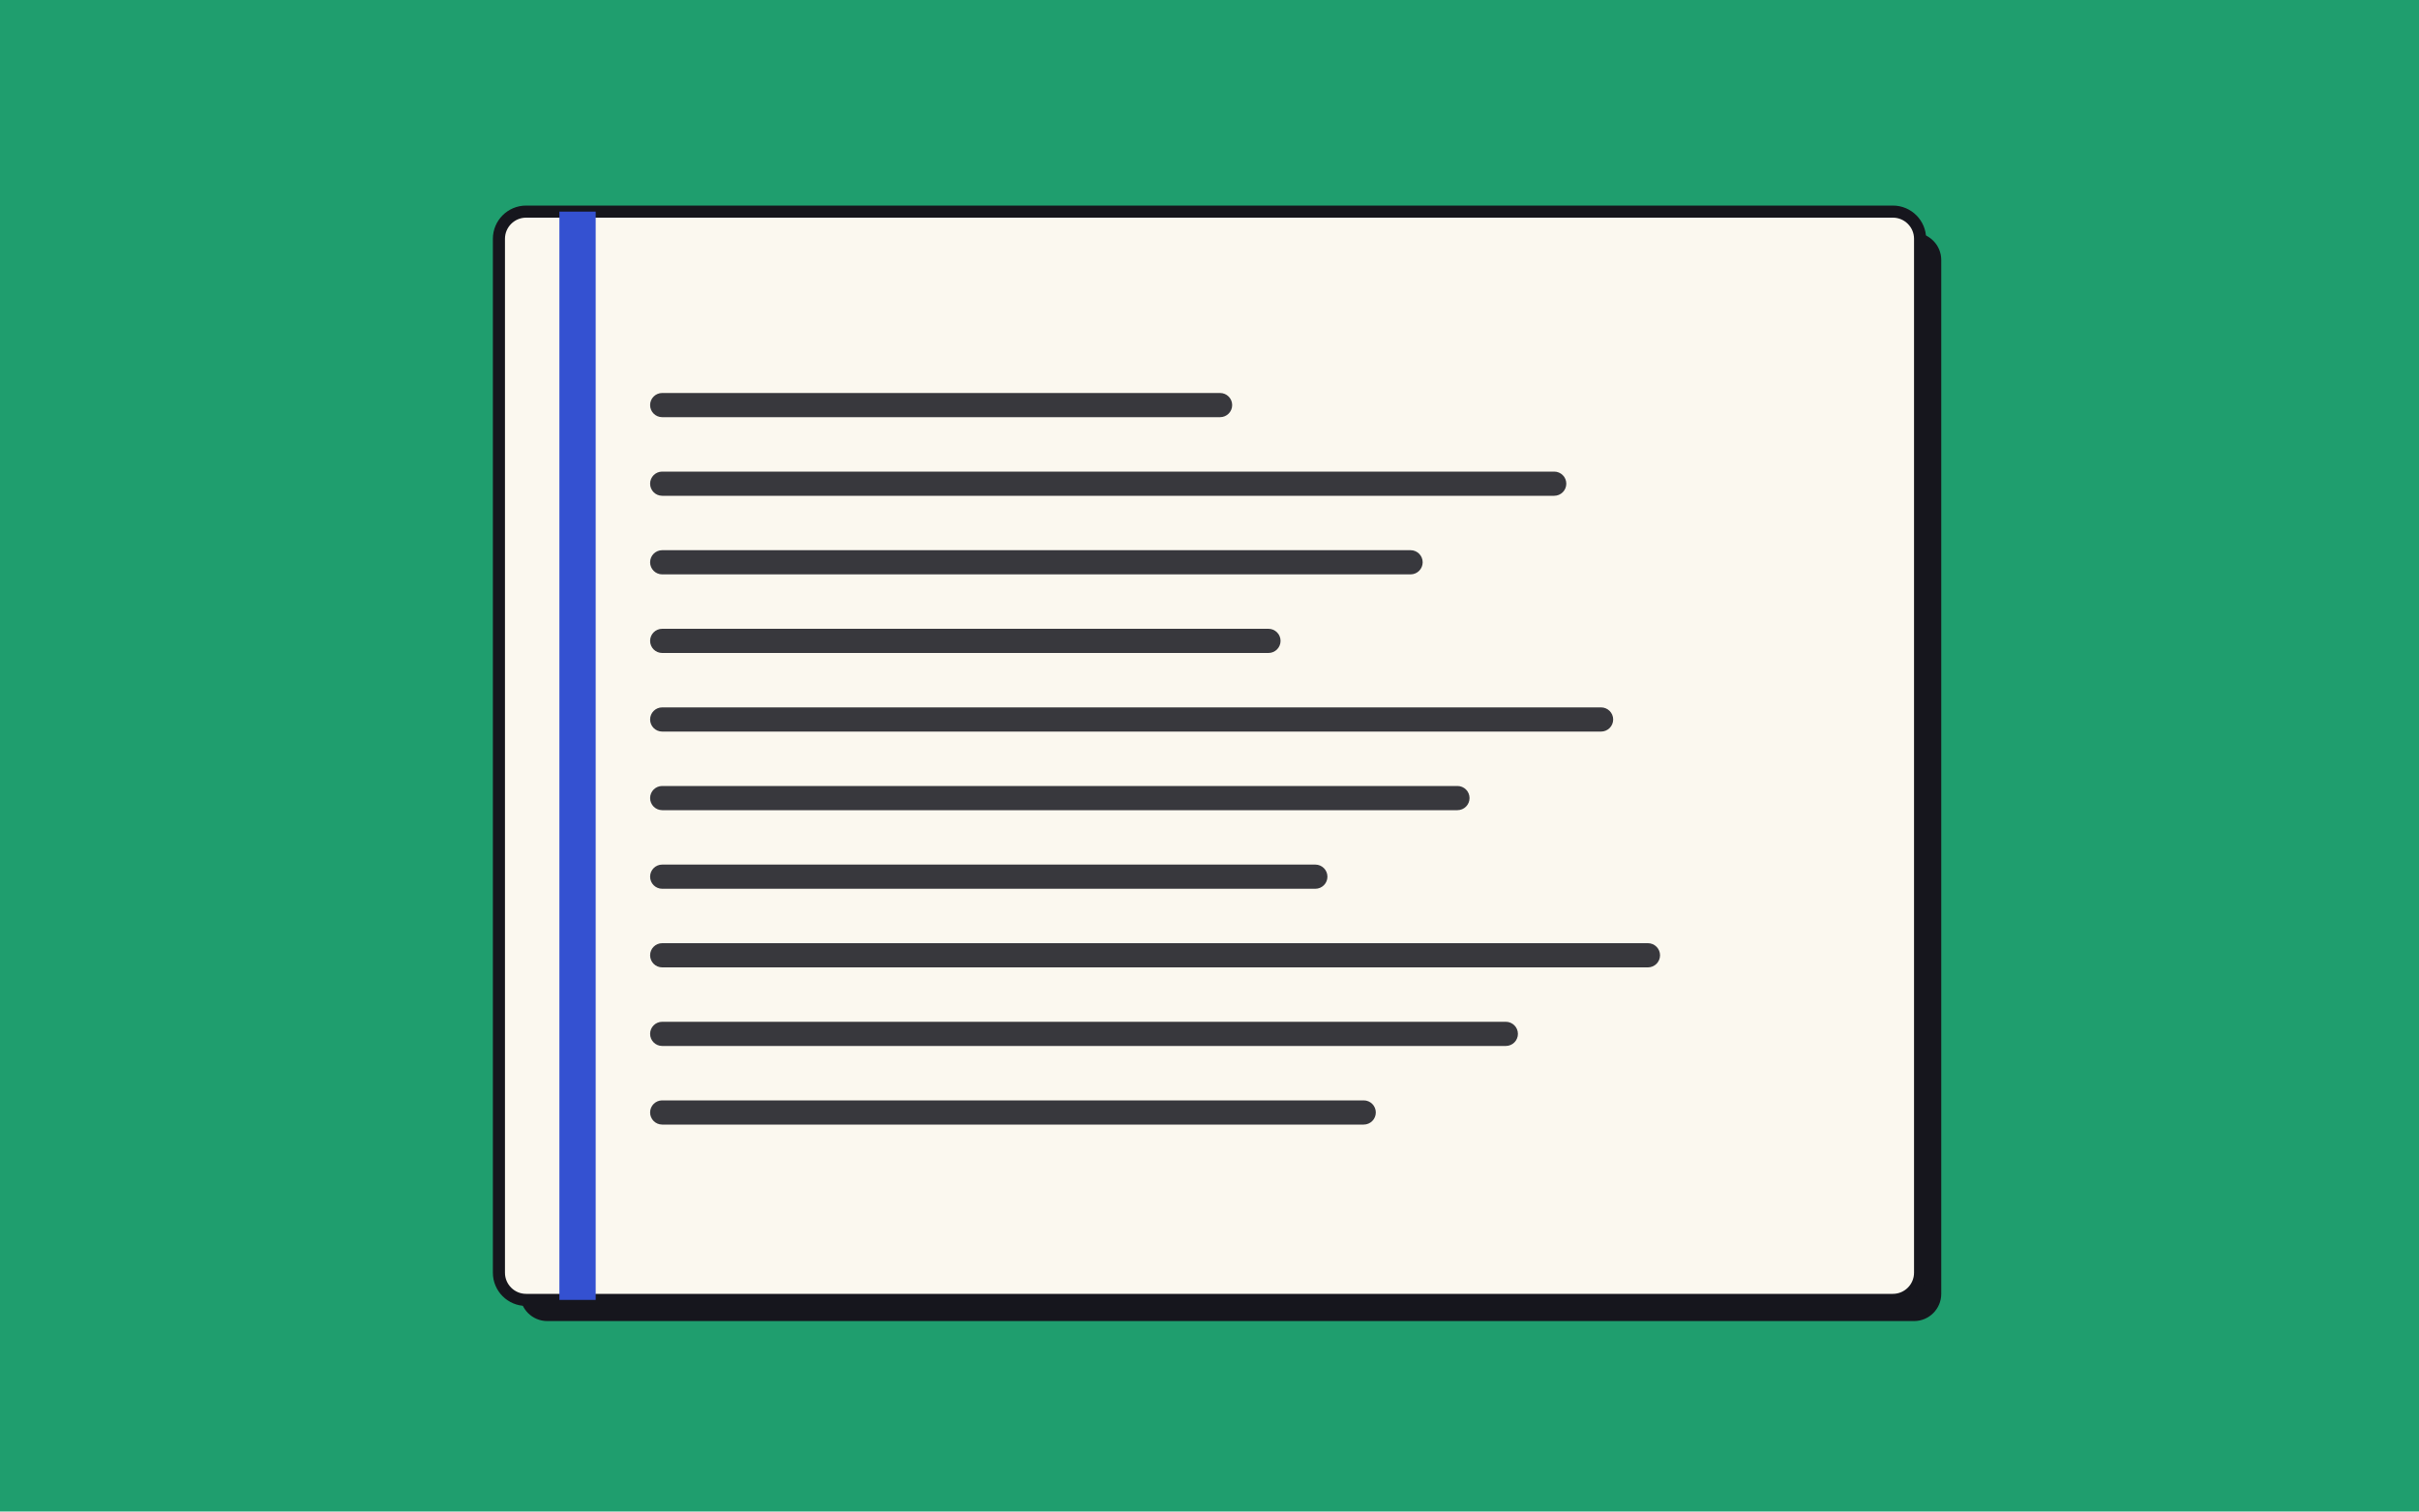
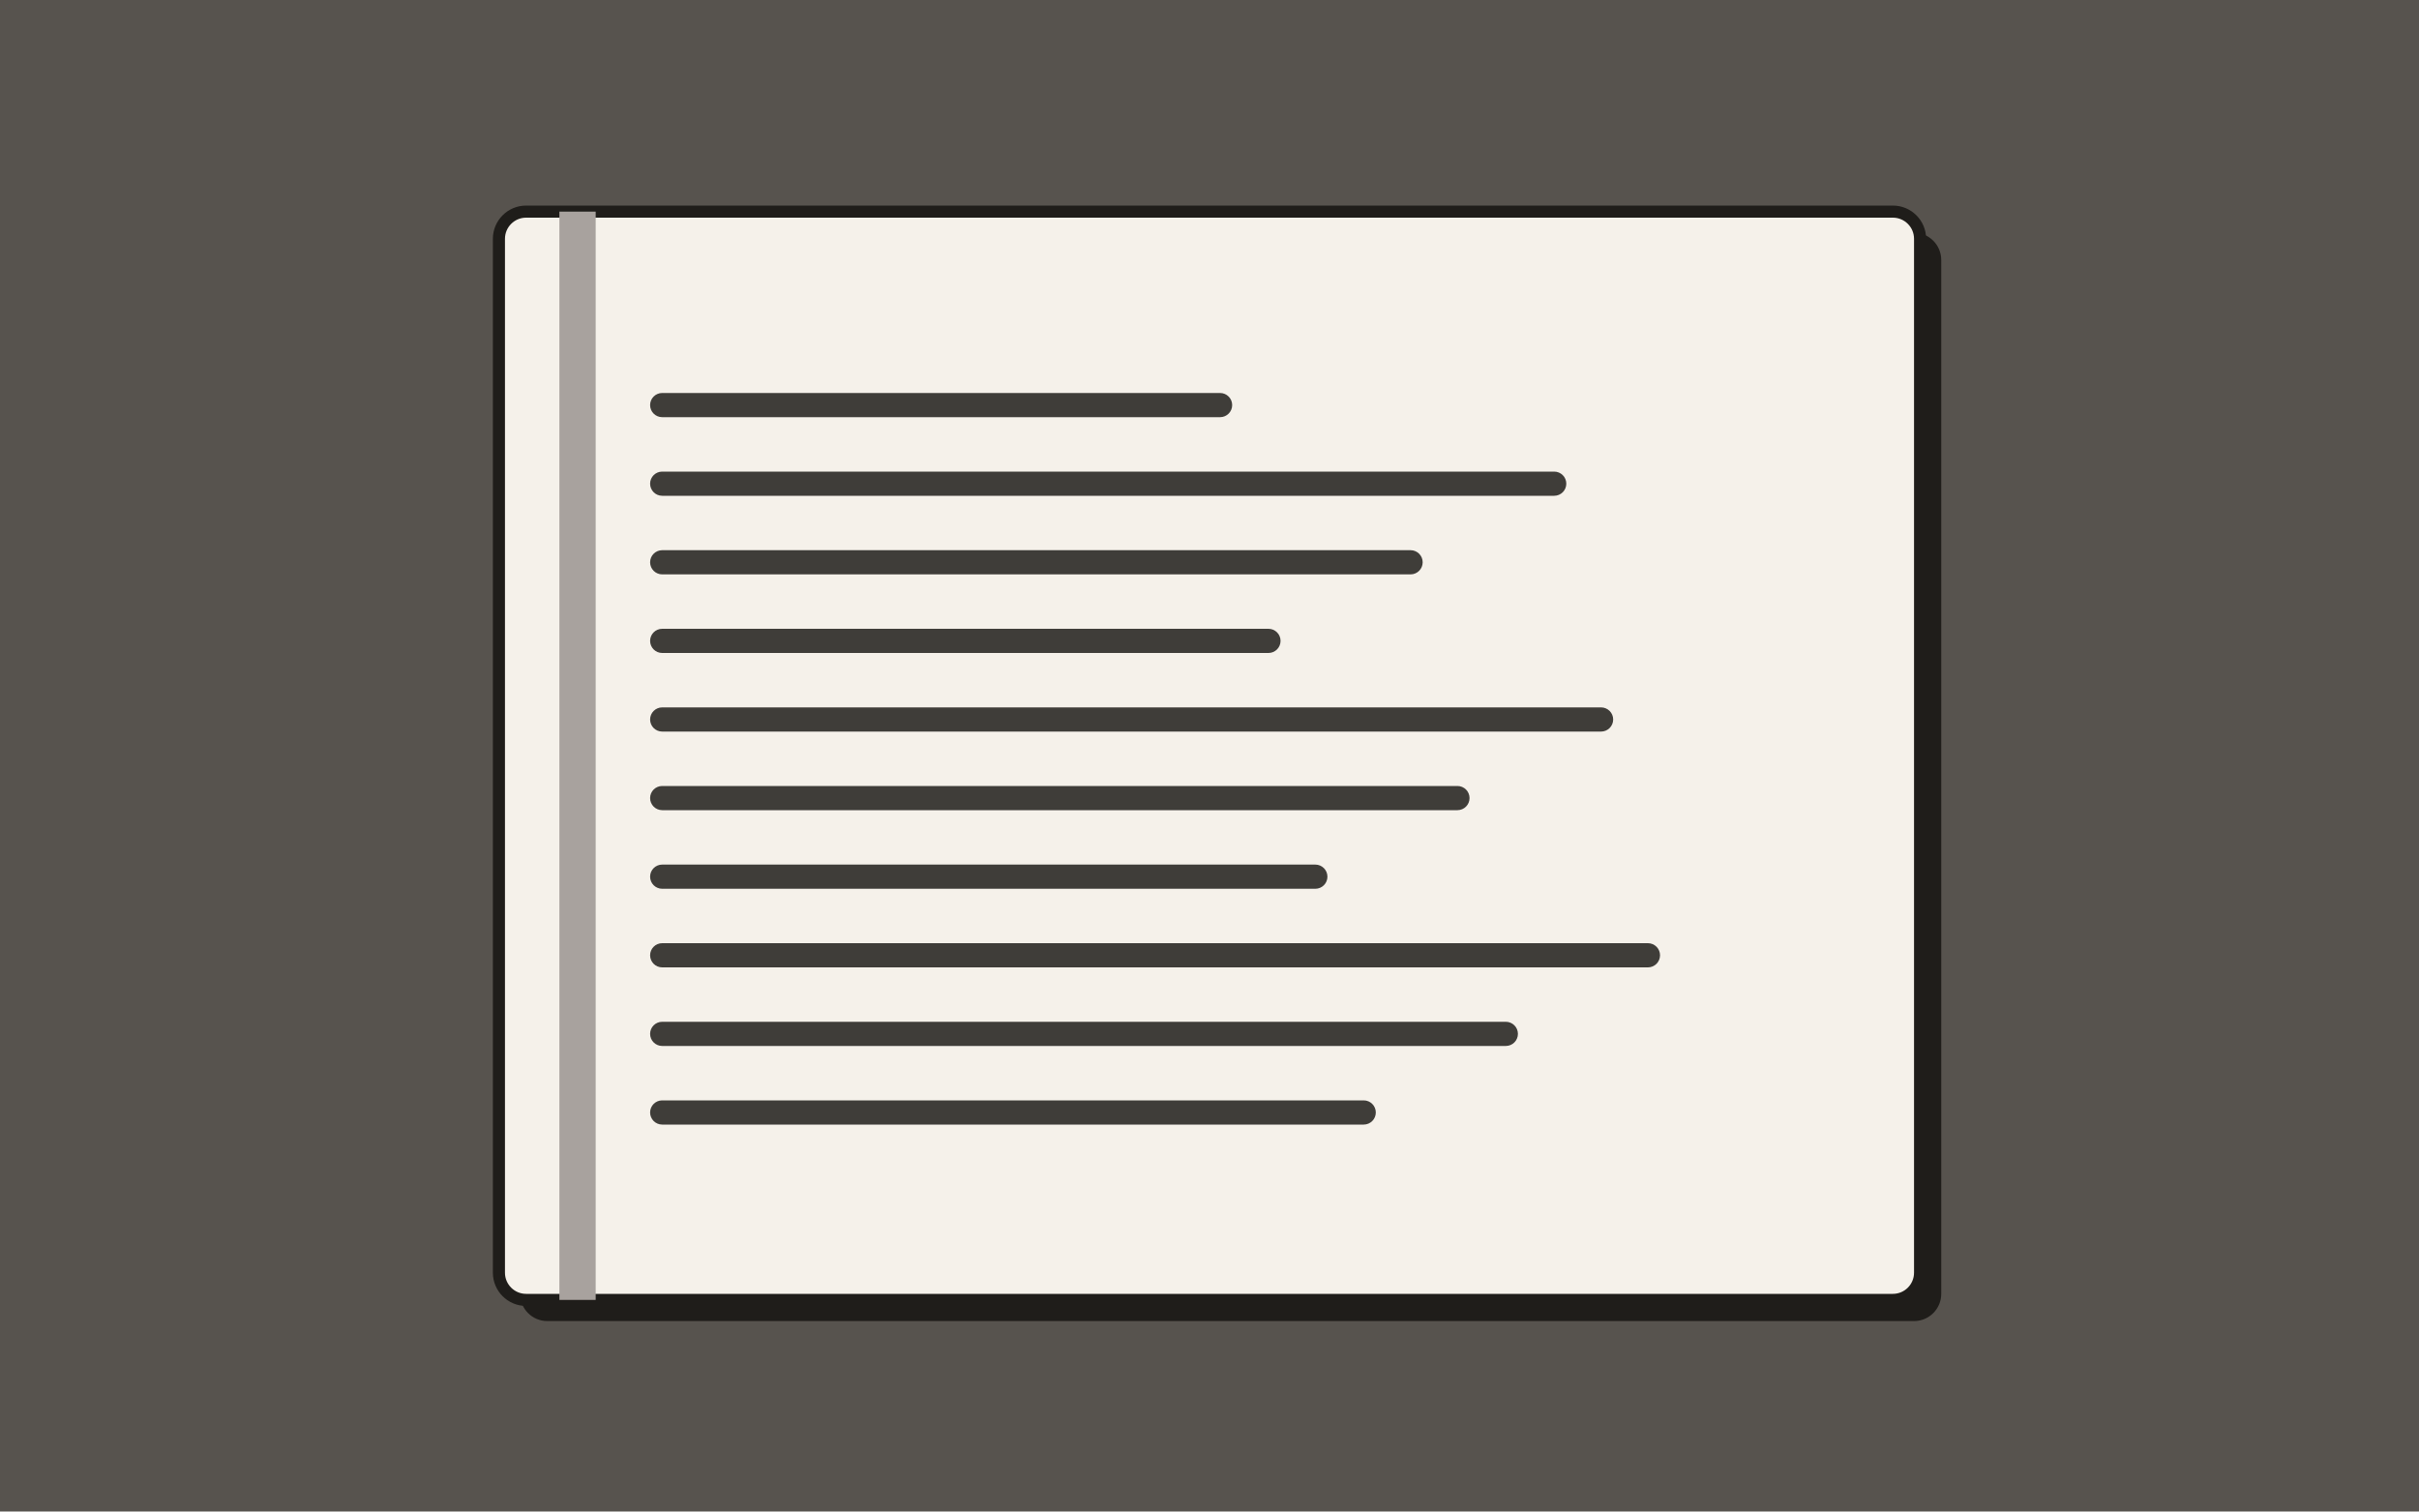
<svg xmlns="http://www.w3.org/2000/svg" width="1600" height="1000" viewBox="0 0 1600 1000">
-   <rect width="1600" height="1000" fill="#1f9e6e" />
-   <rect x="344" y="154" width="940" height="720" rx="18" fill="#16161d" />
-   <rect x="330" y="140" width="940" height="720" rx="18" fill="#fbf8ef" stroke="#16161d" stroke-width="8" />
-   <rect x="430" y="260" width="385" height="16" rx="8" fill="#16161d" opacity="0.85" />
-   <rect x="430" y="312" width="606" height="16" rx="8" fill="#16161d" opacity="0.85" />
-   <rect x="430" y="364" width="511" height="16" rx="8" fill="#16161d" opacity="0.85" />
-   <rect x="430" y="416" width="417" height="16" rx="8" fill="#16161d" opacity="0.85" />
-   <rect x="430" y="468" width="637" height="16" rx="8" fill="#16161d" opacity="0.85" />
-   <rect x="430" y="520" width="542" height="16" rx="8" fill="#16161d" opacity="0.85" />
-   <rect x="430" y="572" width="448" height="16" rx="8" fill="#16161d" opacity="0.85" />
-   <rect x="430" y="624" width="668" height="16" rx="8" fill="#16161d" opacity="0.85" />
-   <rect x="430" y="676" width="574" height="16" rx="8" fill="#16161d" opacity="0.85" />
-   <rect x="430" y="728" width="480" height="16" rx="8" fill="#16161d" opacity="0.85" />
-   <rect x="370" y="140" width="24" height="720" fill="#3451d1" />
+   <rect width="1600" height="1000" fill="#57534e" />
+   <rect x="344" y="154" width="940" height="720" rx="18" fill="#1f1d1a" />
+   <rect x="330" y="140" width="940" height="720" rx="18" fill="#f5f1ea" stroke="#1f1d1a" stroke-width="8" />
+   <rect x="430" y="260" width="385" height="16" rx="8" fill="#1f1d1a" opacity="0.85" />
+   <rect x="430" y="312" width="606" height="16" rx="8" fill="#1f1d1a" opacity="0.85" />
+   <rect x="430" y="364" width="511" height="16" rx="8" fill="#1f1d1a" opacity="0.85" />
+   <rect x="430" y="416" width="417" height="16" rx="8" fill="#1f1d1a" opacity="0.85" />
+   <rect x="430" y="468" width="637" height="16" rx="8" fill="#1f1d1a" opacity="0.85" />
+   <rect x="430" y="520" width="542" height="16" rx="8" fill="#1f1d1a" opacity="0.85" />
+   <rect x="430" y="572" width="448" height="16" rx="8" fill="#1f1d1a" opacity="0.85" />
+   <rect x="430" y="624" width="668" height="16" rx="8" fill="#1f1d1a" opacity="0.85" />
+   <rect x="430" y="676" width="574" height="16" rx="8" fill="#1f1d1a" opacity="0.85" />
+   <rect x="430" y="728" width="480" height="16" rx="8" fill="#1f1d1a" opacity="0.85" />
+   <rect x="370" y="140" width="24" height="720" fill="#a8a29e" />
</svg>
